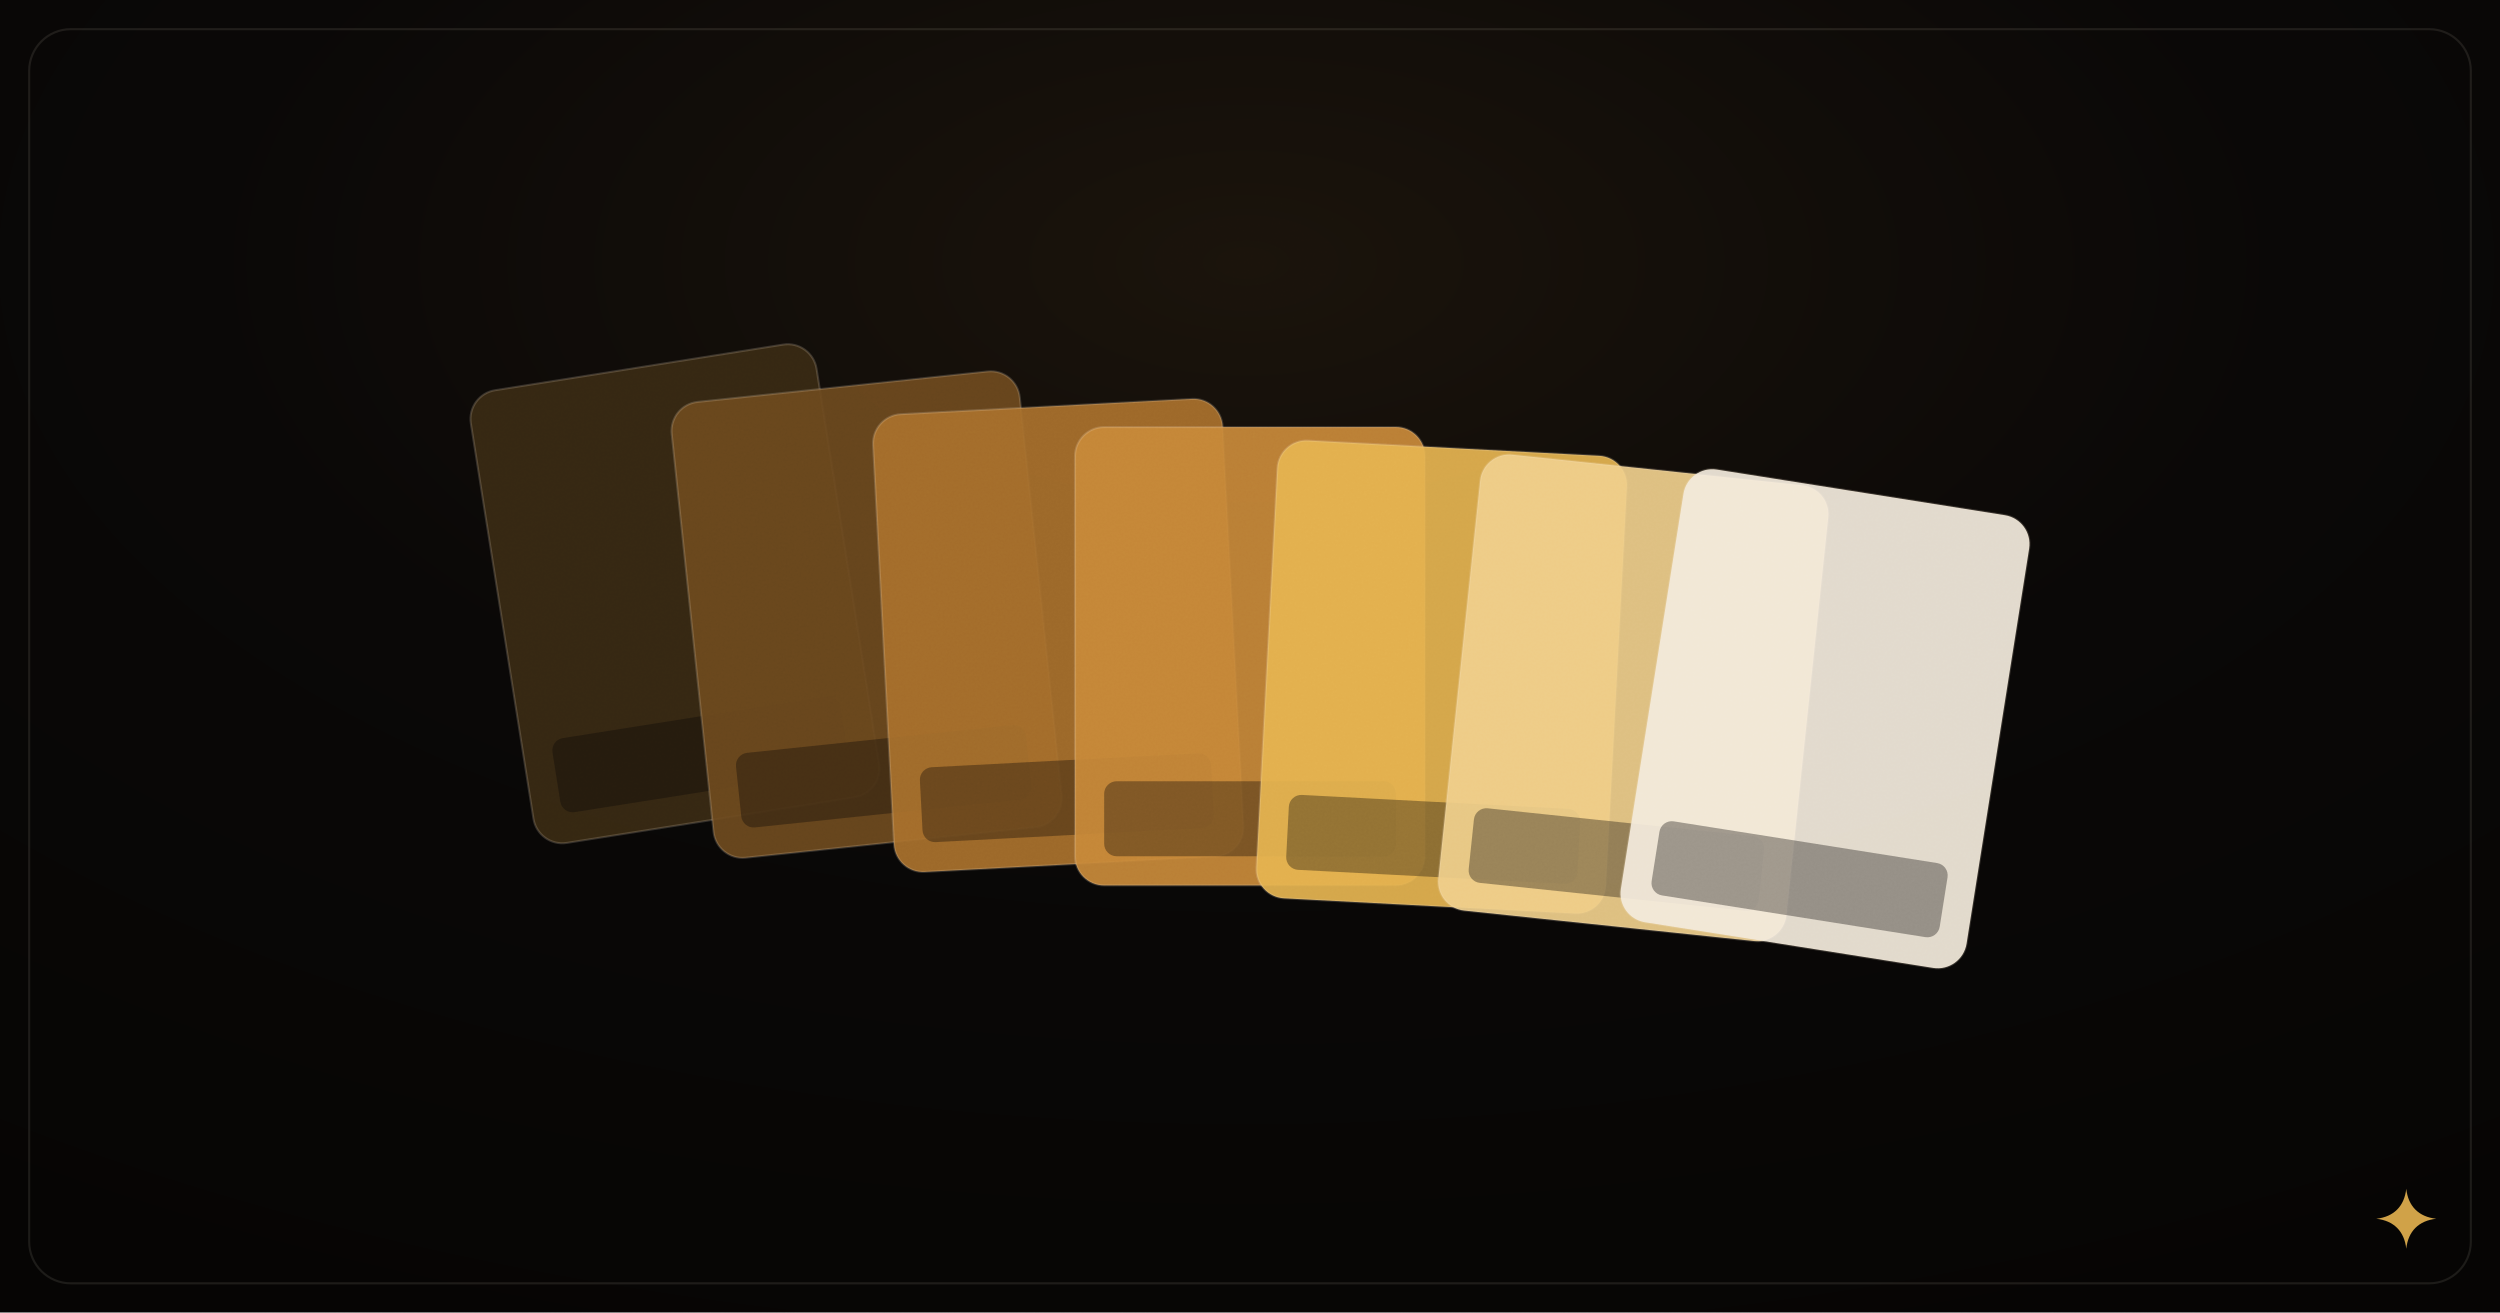
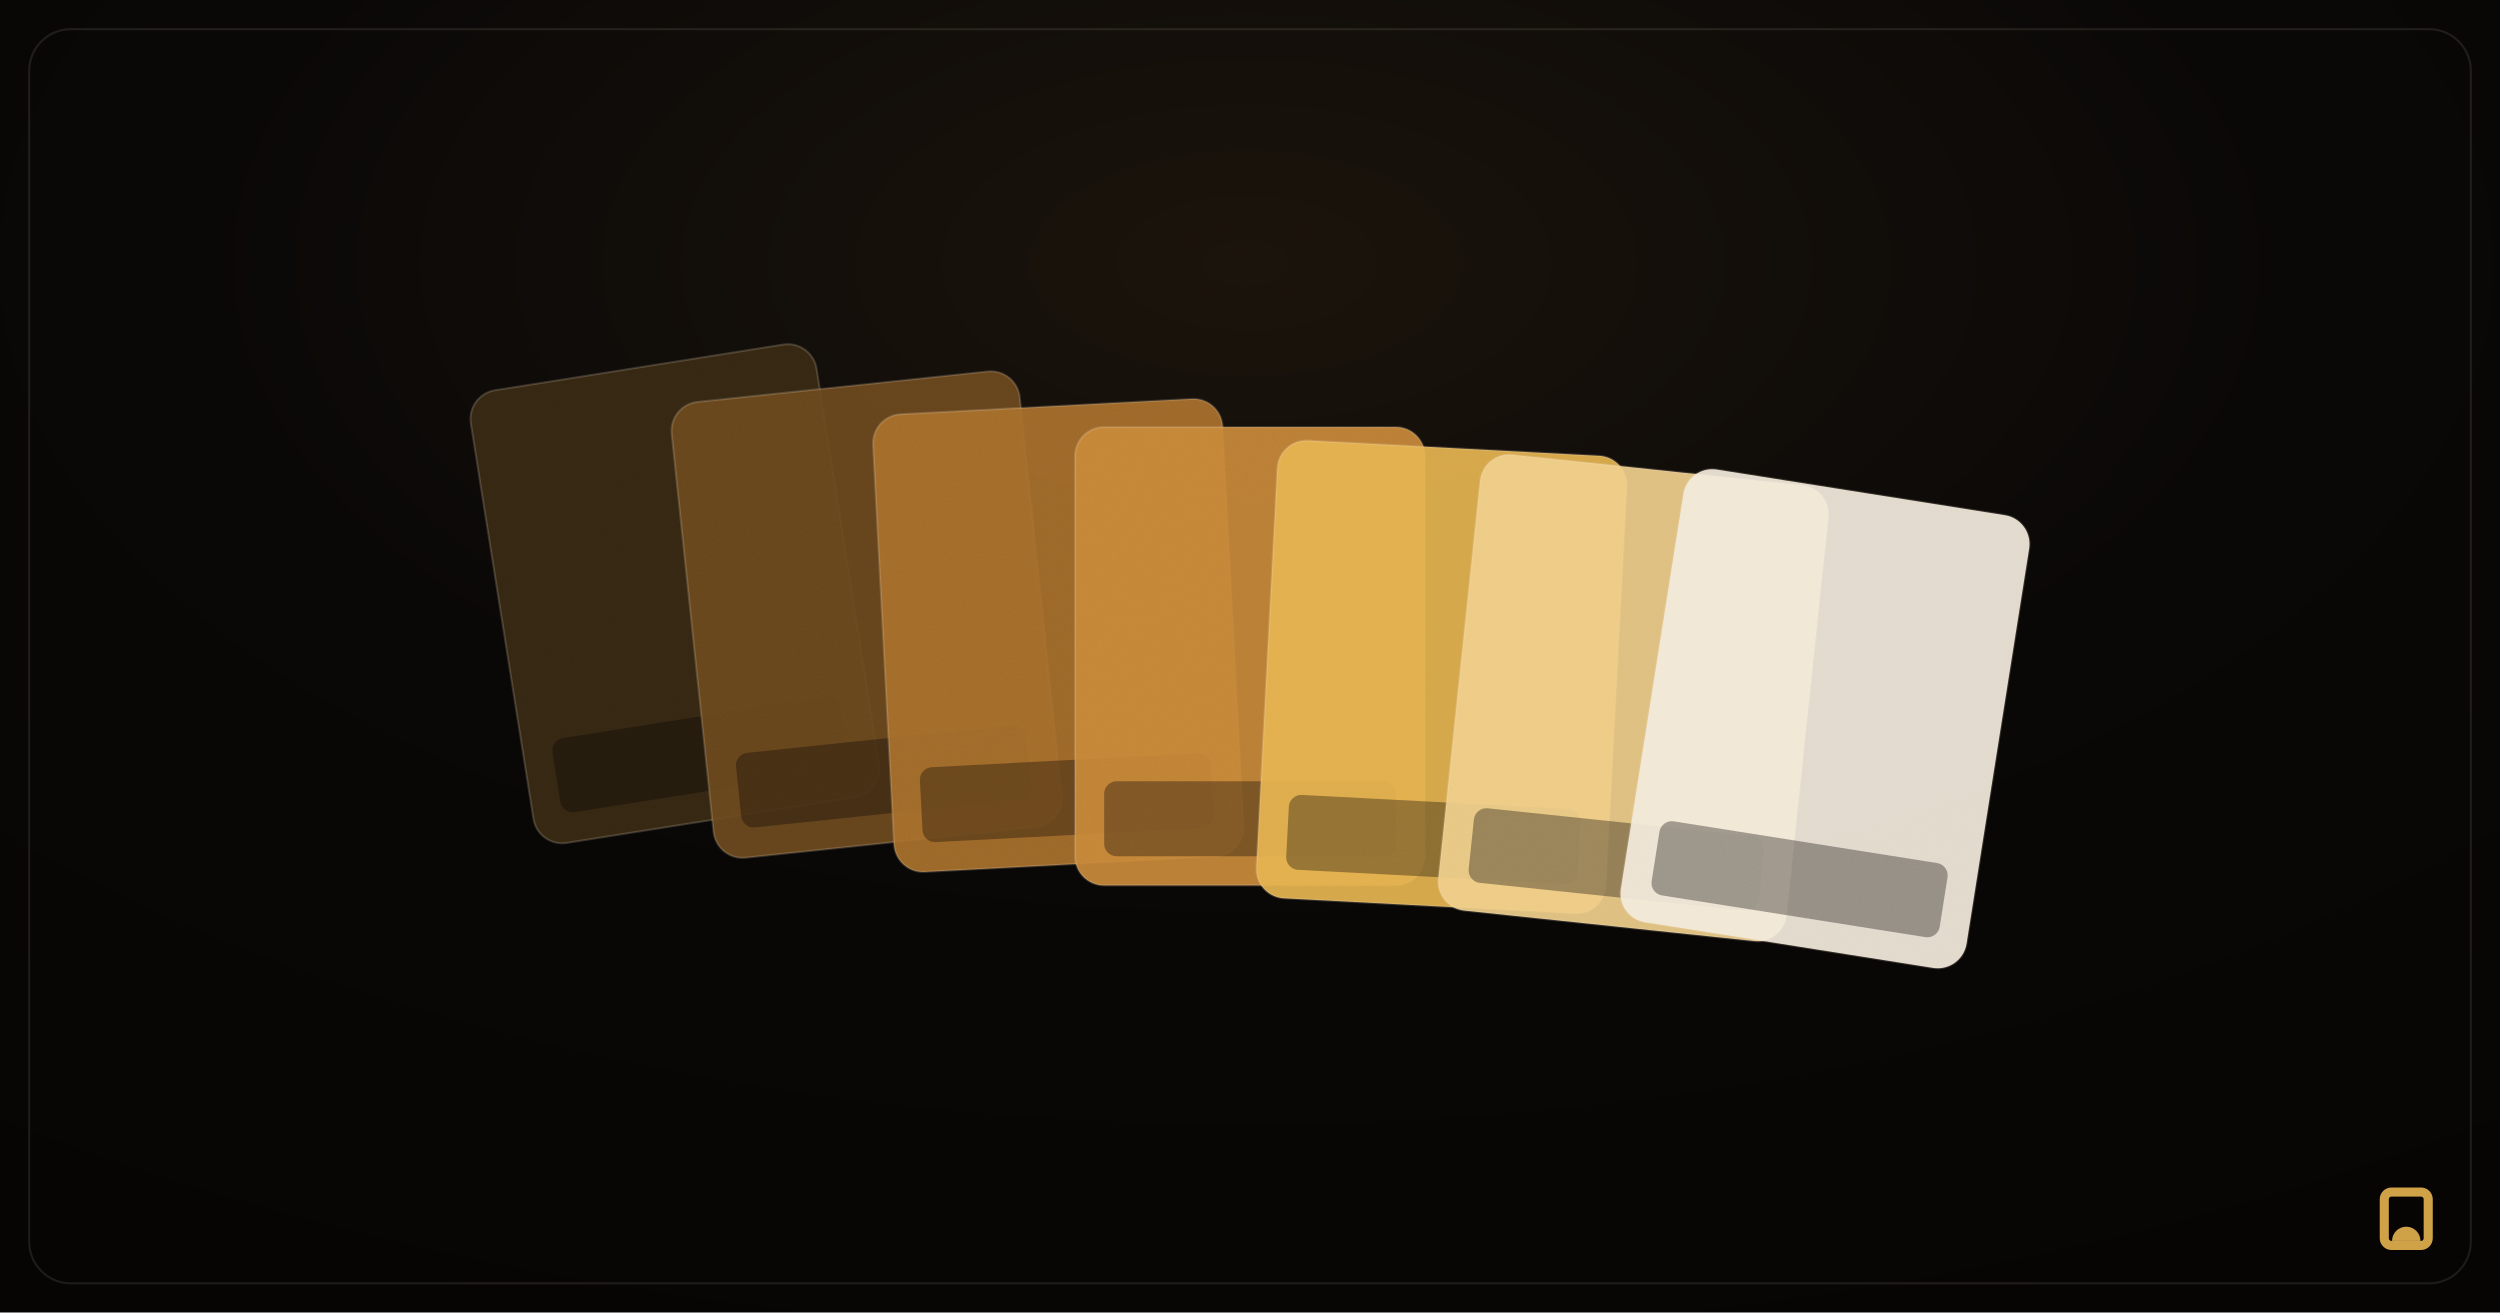
<svg xmlns="http://www.w3.org/2000/svg" viewBox="0 0 1200 630" width="1200" height="630" role="img">
  <defs>
    <radialGradient id="glow" cx="49.86%" cy="20%" r="90%">
      <stop offset="0%" stop-color="#1B140C" />
      <stop offset="46%" stop-color="#0A0807" />
      <stop offset="100%" stop-color="#060504" />
    </radialGradient>
    <radialGradient id="bloom" cx="50%" cy="50%" r="50%">
      <stop offset="0%" stop-color="#E6B450" stop-opacity="0.55" />
      <stop offset="55%" stop-color="#E6B450" stop-opacity="0.12" />
      <stop offset="100%" stop-color="#E6B450" stop-opacity="0" />
    </radialGradient>
    <linearGradient id="leak" x1="0" y1="0" x2="1" y2="1">
      <stop offset="0%" stop-color="#C98A3A" stop-opacity="0.30" />
      <stop offset="40%" stop-color="#0A0807" stop-opacity="0.2" />
      <stop offset="100%" stop-color="#060504" stop-opacity="0.1" />
    </linearGradient>
    <linearGradient id="vgrain" x1="0" y1="0" x2="0" y2="1">
      <stop offset="0%" stop-color="#C98A3A" stop-opacity="0.22" />
      <stop offset="60%" stop-color="#0A0807" />
      <stop offset="100%" stop-color="#060504" />
    </linearGradient>
    <filter id="grain">
      <feTurbulence type="fractalNoise" baseFrequency="0.9" numOctaves="2" stitchTiles="stitch" />
      <feColorMatrix type="saturate" values="0" />
    </filter>
  </defs>
  <rect x="0" y="0" width="1200" height="630" fill="url(#glow)" />
  <g transform="rotate(-9 324 285)">
    <rect x="240" y="175" width="168" height="220" rx="14" fill="#3A2A14" opacity="0.92" />
    <rect x="240" y="175" width="168" height="220" rx="14" fill="none" stroke="rgba(245,232,210,0.18)" stroke-width="1" opacity="1" />
    <rect x="254" y="345" width="140" height="36" rx="6" fill="rgba(10,8,7,0.35)" opacity="1" />
  </g>
  <g transform="rotate(-6 416 295)">
    <rect x="332" y="185" width="168" height="220" rx="14" fill="#6E4A1E" opacity="0.92" />
    <rect x="332" y="185" width="168" height="220" rx="14" fill="none" stroke="rgba(245,232,210,0.18)" stroke-width="1" opacity="1" />
    <rect x="346" y="355" width="140" height="36" rx="6" fill="rgba(10,8,7,0.35)" opacity="1" />
  </g>
  <g transform="rotate(-3 508 305)">
    <rect x="424" y="195" width="168" height="220" rx="14" fill="#A9712C" opacity="0.92" />
    <rect x="424" y="195" width="168" height="220" rx="14" fill="none" stroke="rgba(245,232,210,0.18)" stroke-width="1" opacity="1" />
    <rect x="438" y="365" width="140" height="36" rx="6" fill="rgba(10,8,7,0.35)" opacity="1" />
  </g>
  <g transform="rotate(0 600 315)">
    <rect x="516" y="205" width="168" height="220" rx="14" fill="#C98A3A" opacity="0.92" />
    <rect x="516" y="205" width="168" height="220" rx="14" fill="none" stroke="rgba(245,232,210,0.18)" stroke-width="1" opacity="1" />
    <rect x="530" y="375" width="140" height="36" rx="6" fill="rgba(10,8,7,0.35)" opacity="1" />
  </g>
  <g transform="rotate(3 692 325)">
    <rect x="608" y="215" width="168" height="220" rx="14" fill="#E6B450" opacity="0.92" />
    <rect x="608" y="215" width="168" height="220" rx="14" fill="none" stroke="rgba(245,232,210,0.18)" stroke-width="1" opacity="1" />
    <rect x="622" y="385" width="140" height="36" rx="6" fill="rgba(10,8,7,0.35)" opacity="1" />
  </g>
  <g transform="rotate(6 784 335)">
    <rect x="700" y="225" width="168" height="220" rx="14" fill="#F0CF8C" opacity="0.92" />
    <rect x="700" y="225" width="168" height="220" rx="14" fill="none" stroke="rgba(245,232,210,0.18)" stroke-width="1" opacity="1" />
    <rect x="714" y="395" width="140" height="36" rx="6" fill="rgba(10,8,7,0.35)" opacity="1" />
  </g>
  <g transform="rotate(9 876 345)">
    <rect x="792" y="235" width="168" height="220" rx="14" fill="#F4ECDD" opacity="0.92" />
    <rect x="792" y="235" width="168" height="220" rx="14" fill="none" stroke="rgba(245,232,210,0.18)" stroke-width="1" opacity="1" />
    <rect x="806" y="405" width="140" height="36" rx="6" fill="rgba(10,8,7,0.35)" opacity="1" />
  </g>
  <rect x="0" y="0" width="1200" height="630" filter="url(#grain)" opacity="0.05" style="mix-blend-mode:overlay" />
  <rect x="14" y="14" width="1172" height="602" rx="20" fill="none" stroke="rgba(245,232,210,0.10)" stroke-width="1" />
  <g transform="translate(1140 570) scale(0.30)" opacity="0.9">
-     <path d="M50 2 C53 30 70 47 98 50 C70 53 53 70 50 98 C47 70 30 53 2 50 C30 47 47 30 50 2 Z" fill="#E6B450" />
+     <svg width="100" height="100" viewBox="0 0 560 660" fill="#E6B450">
+       <rect x="48" y="48" width="464" height="564" rx="76" fill="none" stroke="#E6B450" stroke-width="96" />
+       <path d="M130 564a150 150 0 0 1 300 0Z" />
+     </svg>
  </g>
</svg>
